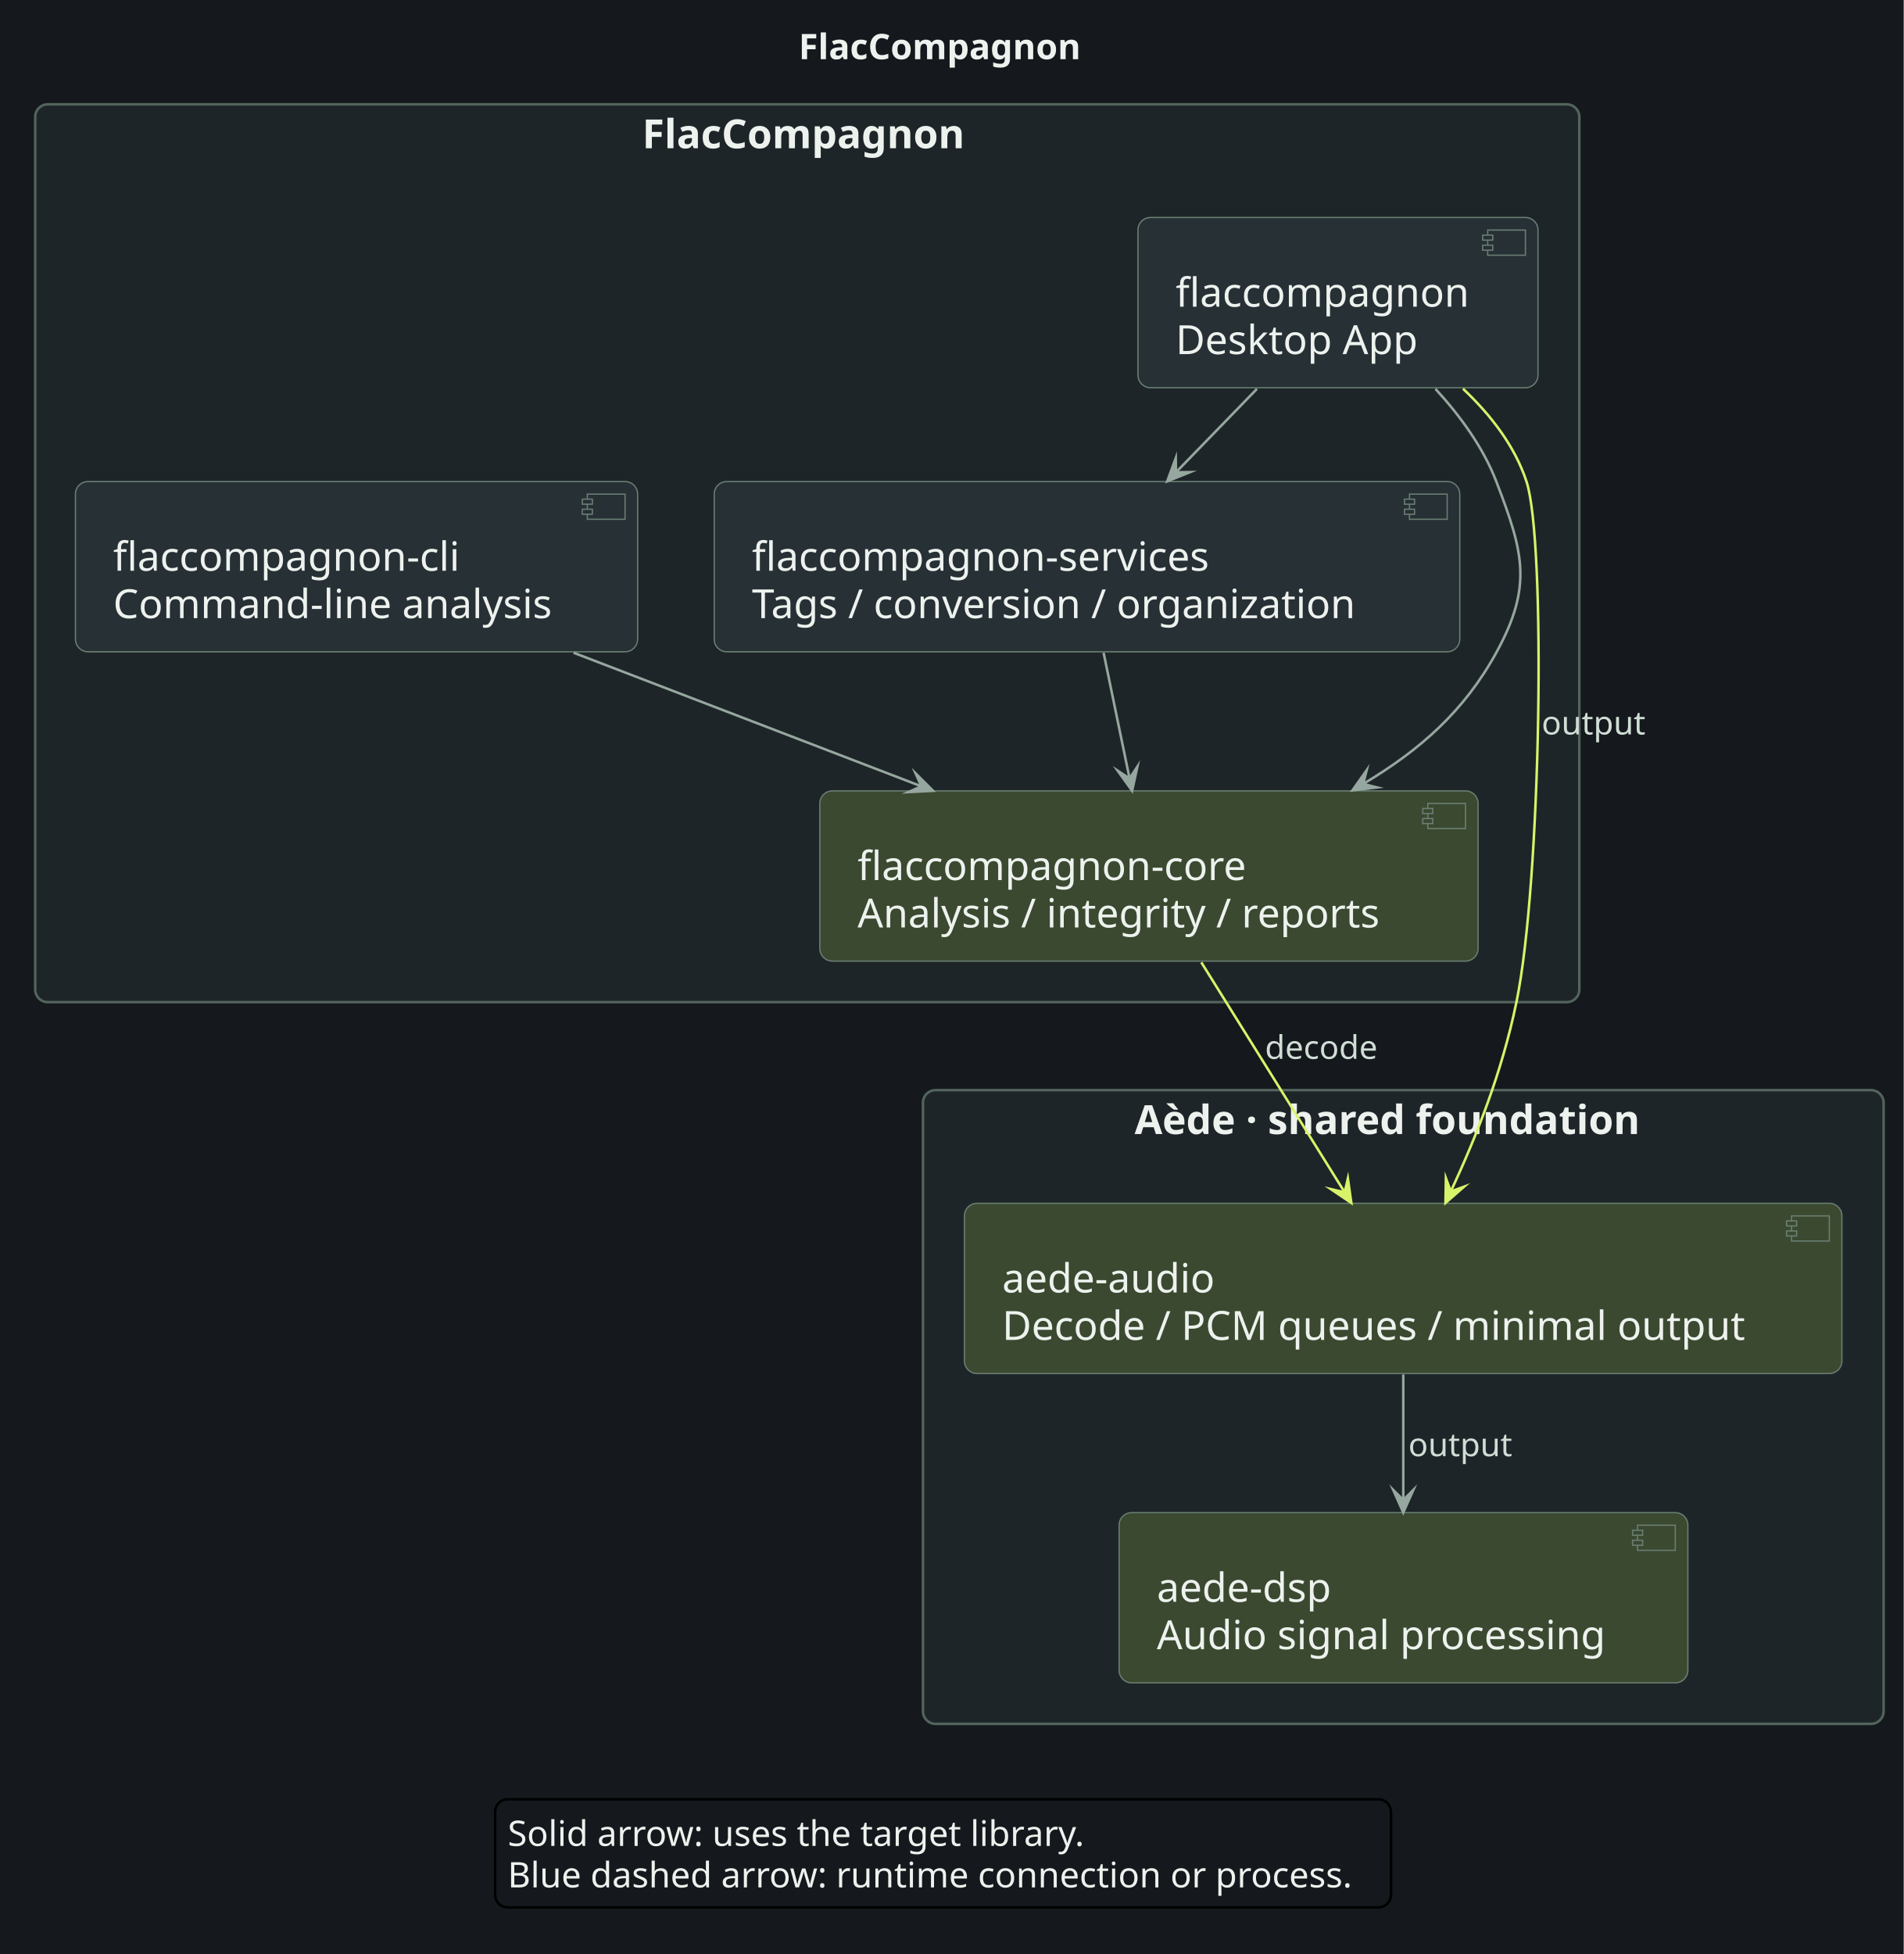
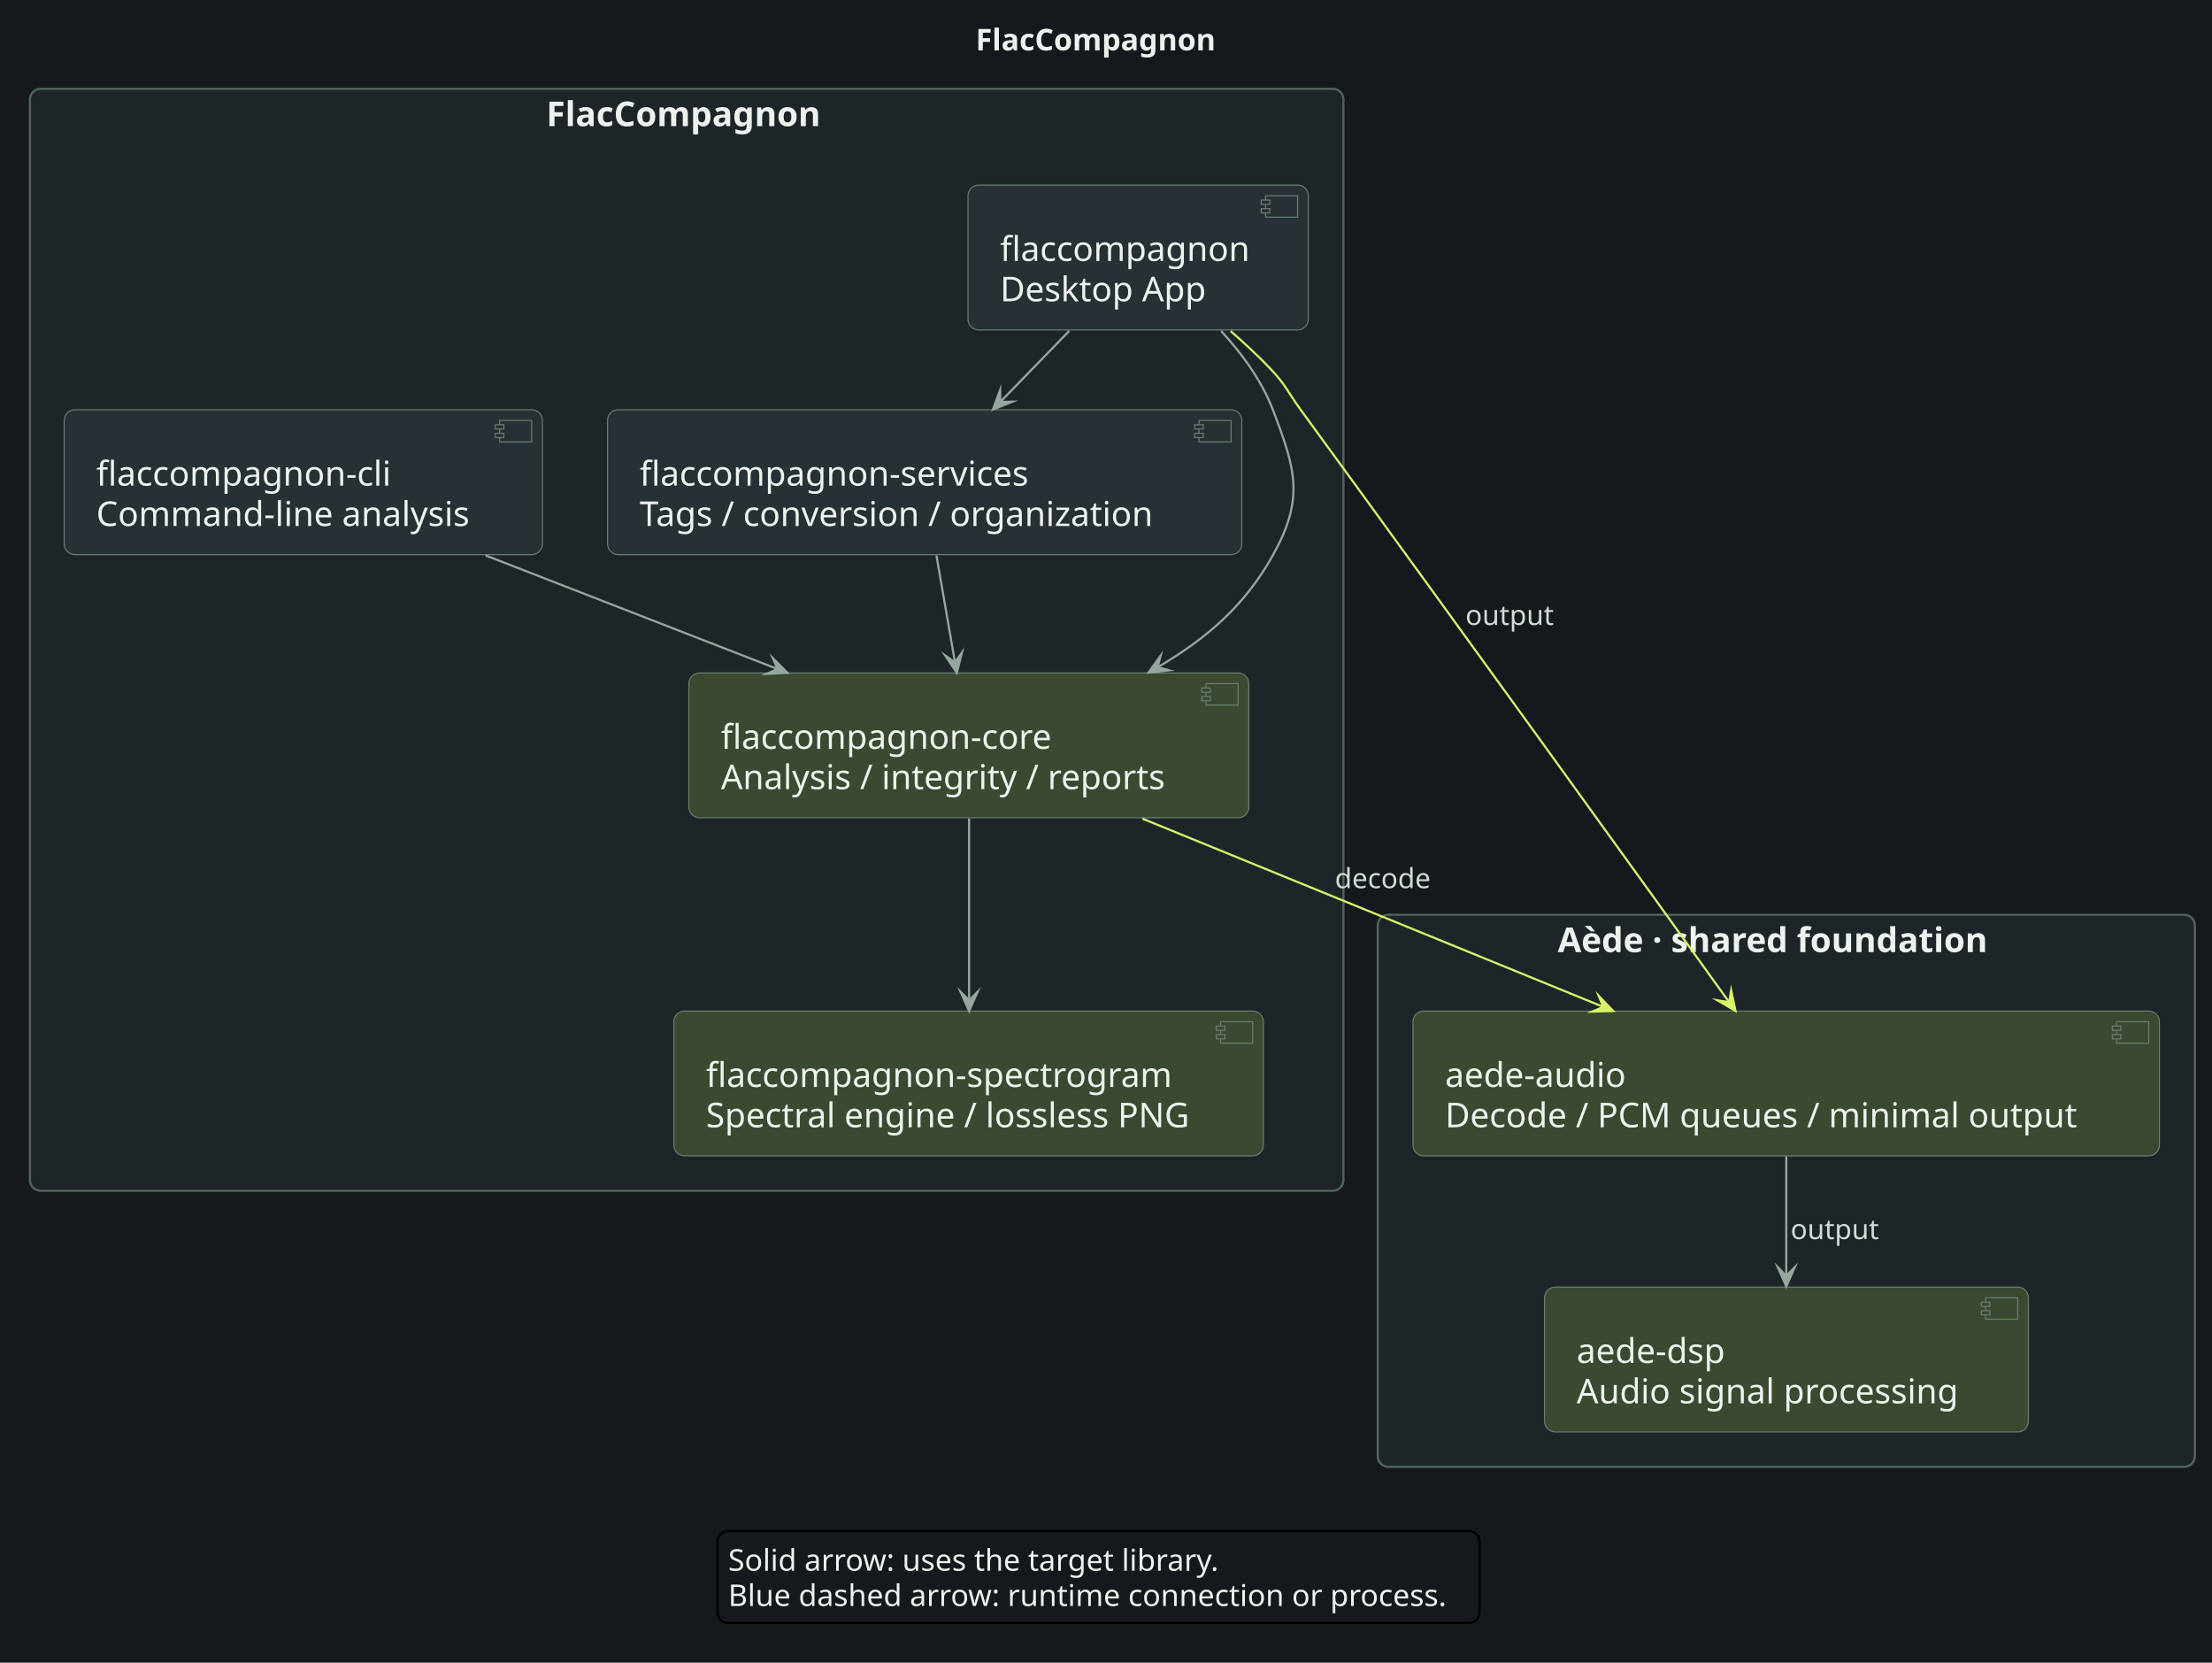
- <svg xmlns="http://www.w3.org/2000/svg" version="1.1" data-diagram-type="DESCRIPTION" style="width:757px;height:777px;background:#15191D;" width="757px" height="777px" viewBox="0 0 757 777" zoomAndPan="magnify" preserveAspectRatio="none" contentStyleType="text/css">
+ <svg xmlns="http://www.w3.org/2000/svg" version="1.1" data-diagram-type="DESCRIPTION" style="width:1034px;height:777px;background:#15191D;" width="1034px" height="777px" viewBox="0 0 1034 777" zoomAndPan="magnify" preserveAspectRatio="none" contentStyleType="text/css">
  <defs />
  <g font-family="sans-serif" lengthAdjust="spacing">
-     <rect x="0" y="0" width="757" height="777" fill="#15191D" style="stroke:none;" />
+     <rect x="0" y="0" width="1034" height="777" fill="#15191D" style="stroke:none;" />
    <g class="title" data-source-line="24">
-       <text x="317.582" y="23.535" fill="#EDF2EE" font-size="14" textLength="114.837" font-weight="700">FlacCompagnon</text>
+       <text x="456.082" y="23.535" fill="#EDF2EE" font-size="14" textLength="114.837" font-weight="700">FlacCompagnon</text>
    </g>
    <g class="cluster" data-qualified-name="FlacCompagnon" id="ent0001" data-source-line="25">
-       <rect x="14" y="41.488" width="614" height="357" fill="#1E2528" style="stroke:#52655D;stroke-width:1;" rx="5" ry="5" />
+       <rect x="14" y="41.488" width="614" height="515" fill="#1E2528" style="stroke:#52655D;stroke-width:1;" rx="5" ry="5" />
      <text x="255.379" y="58.957" fill="#EDF2EE" font-size="16" textLength="131.242" font-weight="700">FlacCompagnon</text>
    </g>
-     <g class="cluster" data-qualified-name="A.de . shared foundation" id="ent0006" data-source-line="31">
-       <rect x="367" y="433.488" width="382" height="252" fill="#1E2528" style="stroke:#52655D;stroke-width:1;" rx="5" ry="5" />
-       <text x="451.164" y="450.957" fill="#EDF2EE" font-size="16" textLength="213.672" font-weight="700">Aède · shared foundation</text>
+     <g class="cluster" data-qualified-name="A.de . shared foundation" id="ent0007" data-source-line="32">
+       <rect x="644" y="427.488" width="382" height="258" fill="#1E2528" style="stroke:#52655D;stroke-width:1;" rx="5" ry="5" />
+       <text x="728.164" y="444.957" fill="#EDF2EE" font-size="16" textLength="213.672" font-weight="700">Aède · shared foundation</text>
    </g>
    <g class="entity" data-qualified-name="FlacCompagnon.FApp" id="ent0002" data-source-line="26">
      <rect x="452.5" y="86.488" width="159.07" height="67.688" fill="#273035" style="stroke:#6A7F73;stroke-width:0.5;" rx="5" ry="5" />
      <rect x="591.57" y="91.488" width="15" height="10" fill="#273035" style="stroke:#6A7F73;stroke-width:0.5;" />
      <rect x="589.57" y="93.488" width="4" height="2" fill="#273035" style="stroke:#6A7F73;stroke-width:0.5;" />
      <rect x="589.57" y="97.488" width="4" height="2" fill="#273035" style="stroke:#6A7F73;stroke-width:0.5;" />
      <text x="467.5" y="121.957" fill="#EDF2EE" font-size="16" textLength="119.07">flaccompagnon</text>
      <text x="467.5" y="140.801" fill="#EDF2EE" font-size="16" textLength="100.531">Desktop App</text>
    </g>
    <g class="entity" data-qualified-name="FlacCompagnon.FCli" id="ent0003" data-source-line="27">
      <rect x="30" y="191.488" width="223.547" height="67.688" fill="#273035" style="stroke:#6A7F73;stroke-width:0.5;" rx="5" ry="5" />
      <rect x="233.547" y="196.488" width="15" height="10" fill="#273035" style="stroke:#6A7F73;stroke-width:0.5;" />
      <rect x="231.547" y="198.488" width="4" height="2" fill="#273035" style="stroke:#6A7F73;stroke-width:0.5;" />
      <rect x="231.547" y="202.488" width="4" height="2" fill="#273035" style="stroke:#6A7F73;stroke-width:0.5;" />
      <text x="45" y="226.957" fill="#EDF2EE" font-size="16" textLength="145.773">flaccompagnon-cli</text>
      <text x="45" y="245.801" fill="#EDF2EE" font-size="16" textLength="183.547">Command-line analysis</text>
    </g>
    <g class="entity" data-qualified-name="FlacCompagnon.FServices" id="ent0004" data-source-line="28">
      <rect x="284" y="191.488" width="296.469" height="67.688" fill="#273035" style="stroke:#6A7F73;stroke-width:0.5;" rx="5" ry="5" />
      <rect x="560.469" y="196.488" width="15" height="10" fill="#273035" style="stroke:#6A7F73;stroke-width:0.5;" />
      <rect x="558.469" y="198.488" width="4" height="2" fill="#273035" style="stroke:#6A7F73;stroke-width:0.5;" />
      <rect x="558.469" y="202.488" width="4" height="2" fill="#273035" style="stroke:#6A7F73;stroke-width:0.5;" />
      <text x="299" y="226.957" fill="#EDF2EE" font-size="16" textLength="190.117">flaccompagnon-services</text>
      <text x="299" y="245.801" fill="#EDF2EE" font-size="16" textLength="256.469">Tags / conversion / organization</text>
    </g>
    <g class="entity" data-qualified-name="FlacCompagnon.FCore" id="ent0005" data-source-line="29">
-       <rect x="326" y="314.488" width="261.75" height="67.688" fill="#3B4930" style="stroke:#6A7F73;stroke-width:0.5;" rx="5" ry="5" />
-       <rect x="567.75" y="319.488" width="15" height="10" fill="#3B4930" style="stroke:#6A7F73;stroke-width:0.5;" />
-       <rect x="565.75" y="321.488" width="4" height="2" fill="#3B4930" style="stroke:#6A7F73;stroke-width:0.5;" />
-       <rect x="565.75" y="325.488" width="4" height="2" fill="#3B4930" style="stroke:#6A7F73;stroke-width:0.5;" />
-       <text x="341" y="349.957" fill="#EDF2EE" font-size="16" textLength="161.813">flaccompagnon-core</text>
-       <text x="341" y="368.801" fill="#EDF2EE" font-size="16" textLength="221.75">Analysis / integrity / reports</text>
+       <rect x="322" y="314.488" width="261.75" height="67.688" fill="#3B4930" style="stroke:#6A7F73;stroke-width:0.5;" rx="5" ry="5" />
+       <rect x="563.75" y="319.488" width="15" height="10" fill="#3B4930" style="stroke:#6A7F73;stroke-width:0.5;" />
+       <rect x="561.75" y="321.488" width="4" height="2" fill="#3B4930" style="stroke:#6A7F73;stroke-width:0.5;" />
+       <rect x="561.75" y="325.488" width="4" height="2" fill="#3B4930" style="stroke:#6A7F73;stroke-width:0.5;" />
+       <text x="337" y="349.957" fill="#EDF2EE" font-size="16" textLength="161.813">flaccompagnon-core</text>
+       <text x="337" y="368.801" fill="#EDF2EE" font-size="16" textLength="221.75">Analysis / integrity / reports</text>
    </g>
-     <g class="entity" data-qualified-name="A.de . shared foundation.AAudio" id="ent0007" data-source-line="32">
-       <rect x="383.5" y="478.488" width="348.914" height="67.688" fill="#3B4930" style="stroke:#6A7F73;stroke-width:0.5;" rx="5" ry="5" />
-       <rect x="712.414" y="483.488" width="15" height="10" fill="#3B4930" style="stroke:#6A7F73;stroke-width:0.5;" />
-       <rect x="710.414" y="485.488" width="4" height="2" fill="#3B4930" style="stroke:#6A7F73;stroke-width:0.5;" />
-       <rect x="710.414" y="489.488" width="4" height="2" fill="#3B4930" style="stroke:#6A7F73;stroke-width:0.5;" />
-       <text x="398.5" y="513.957" fill="#EDF2EE" font-size="16" textLength="89.281">aede-audio</text>
-       <text x="398.5" y="532.801" fill="#EDF2EE" font-size="16" textLength="308.914">Decode / PCM queues / minimal output</text>
+     <g class="entity" data-qualified-name="FlacCompagnon.FSpectrogram" id="ent0006" data-source-line="30">
+       <rect x="315" y="472.488" width="275.563" height="67.688" fill="#3B4930" style="stroke:#6A7F73;stroke-width:0.5;" rx="5" ry="5" />
+       <rect x="570.563" y="477.488" width="15" height="10" fill="#3B4930" style="stroke:#6A7F73;stroke-width:0.5;" />
+       <rect x="568.563" y="479.488" width="4" height="2" fill="#3B4930" style="stroke:#6A7F73;stroke-width:0.5;" />
+       <rect x="568.563" y="483.488" width="4" height="2" fill="#3B4930" style="stroke:#6A7F73;stroke-width:0.5;" />
+       <text x="330" y="507.957" fill="#EDF2EE" font-size="16" textLength="226.32">flaccompagnon-spectrogram</text>
+       <text x="330" y="526.801" fill="#EDF2EE" font-size="16" textLength="235.563">Spectral engine / lossless PNG</text>
    </g>
-     <g class="entity" data-qualified-name="A.de . shared foundation.ADsp" id="ent0008" data-source-line="33">
-       <rect x="445" y="601.488" width="226.164" height="67.688" fill="#3B4930" style="stroke:#6A7F73;stroke-width:0.5;" rx="5" ry="5" />
-       <rect x="651.164" y="606.488" width="15" height="10" fill="#3B4930" style="stroke:#6A7F73;stroke-width:0.5;" />
-       <rect x="649.164" y="608.488" width="4" height="2" fill="#3B4930" style="stroke:#6A7F73;stroke-width:0.5;" />
-       <rect x="649.164" y="612.488" width="4" height="2" fill="#3B4930" style="stroke:#6A7F73;stroke-width:0.5;" />
-       <text x="460" y="636.957" fill="#EDF2EE" font-size="16" textLength="74.289">aede-dsp</text>
-       <text x="460" y="655.801" fill="#EDF2EE" font-size="16" textLength="186.164">Audio signal processing</text>
+     <g class="entity" data-qualified-name="A.de . shared foundation.AAudio" id="ent0008" data-source-line="33">
+       <rect x="660.5" y="472.488" width="348.914" height="67.688" fill="#3B4930" style="stroke:#6A7F73;stroke-width:0.5;" rx="5" ry="5" />
+       <rect x="989.414" y="477.488" width="15" height="10" fill="#3B4930" style="stroke:#6A7F73;stroke-width:0.5;" />
+       <rect x="987.414" y="479.488" width="4" height="2" fill="#3B4930" style="stroke:#6A7F73;stroke-width:0.5;" />
+       <rect x="987.414" y="483.488" width="4" height="2" fill="#3B4930" style="stroke:#6A7F73;stroke-width:0.5;" />
+       <text x="675.5" y="507.957" fill="#EDF2EE" font-size="16" textLength="89.281">aede-audio</text>
+       <text x="675.5" y="526.801" fill="#EDF2EE" font-size="16" textLength="308.914">Decode / PCM queues / minimal output</text>
    </g>
-     <g class="link" data-entity-1="ent0007" data-entity-2="ent0008" id="lnk9" data-link-type="dependency">
-       <polygon points="558,601.464,562,592.464,558,596.464,554,592.464,558,601.464" fill="#96A79F" style="stroke:#96A79F;stroke-width:1;stroke-linejoin:miter;stroke-miterlimit:10;" />
-       <path d="M558,546.552 C558,563.625 558,579.397 558,596.464" style="stroke:#96A79F;stroke-width:1;" fill="none" />
-       <text x="560" y="579.057" fill="#D0DDD5" font-size="13" textLength="42.028">output</text>
+     <g class="entity" data-qualified-name="A.de . shared foundation.ADsp" id="ent0009" data-source-line="34">
+       <rect x="722" y="601.488" width="226.164" height="67.688" fill="#3B4930" style="stroke:#6A7F73;stroke-width:0.5;" rx="5" ry="5" />
+       <rect x="928.164" y="606.488" width="15" height="10" fill="#3B4930" style="stroke:#6A7F73;stroke-width:0.5;" />
+       <rect x="926.164" y="608.488" width="4" height="2" fill="#3B4930" style="stroke:#6A7F73;stroke-width:0.5;" />
+       <rect x="926.164" y="612.488" width="4" height="2" fill="#3B4930" style="stroke:#6A7F73;stroke-width:0.5;" />
+       <text x="737" y="636.957" fill="#EDF2EE" font-size="16" textLength="74.289">aede-dsp</text>
+       <text x="737" y="655.801" fill="#EDF2EE" font-size="16" textLength="186.164">Audio signal processing</text>
    </g>
-     <g class="link" data-entity-1="ent0002" data-entity-2="ent0004" id="lnk10" data-link-type="dependency">
+     <g class="link" data-entity-1="ent0008" data-entity-2="ent0009" id="lnk10" data-link-type="dependency">
+       <polygon points="835,601.176,839,592.176,835,596.176,831,592.176,835,601.176" fill="#96A79F" style="stroke:#96A79F;stroke-width:1;stroke-linejoin:miter;stroke-miterlimit:10;" />
+       <path d="M835,540.525 C835,559.192 835,577.463 835,596.176" style="stroke:#96A79F;stroke-width:1;" fill="none" />
+       <text x="837" y="579.057" fill="#D0DDD5" font-size="13" textLength="42.028">output</text>
+     </g>
+     <g class="link" data-entity-1="ent0002" data-entity-2="ent0004" id="lnk11" data-link-type="dependency">
      <polygon points="464.131,191.394,473.27,187.723,467.614,187.806,467.53,182.15,464.131,191.394" fill="#96A79F" style="stroke:#96A79F;stroke-width:1;stroke-linejoin:miter;stroke-miterlimit:10;" />
      <path d="M499.809,154.645 C488.39,166.407 479.028,176.05 467.614,187.806" style="stroke:#96A79F;stroke-width:1;" fill="none" />
    </g>
-     <g class="link" data-entity-1="ent0002" data-entity-2="ent0005" id="lnk11" data-link-type="dependency">
-       <polygon points="537.78,314.289,547.558,313.111,542.073,311.727,543.458,306.242,537.78,314.289" fill="#96A79F" style="stroke:#96A79F;stroke-width:1;stroke-linejoin:miter;stroke-miterlimit:10;" />
-       <path d="M570.795,154.645 C580.584,165.303 589.787,177.903 595,191.488 C605.828,219.704 609.531,232.988 595,259.488 C582.226,282.784 564.668,298.239 542.073,311.727" style="stroke:#96A79F;stroke-width:1;" fill="none" />
+     <g class="link" data-entity-1="ent0002" data-entity-2="ent0005" id="lnk12" data-link-type="dependency">
+       <polygon points="536.811,314.336,546.6,313.253,541.128,311.815,542.566,306.344,536.811,314.336" fill="#96A79F" style="stroke:#96A79F;stroke-width:1;stroke-linejoin:miter;stroke-miterlimit:10;" />
+       <path d="M570.795,154.645 C580.584,165.303 589.787,177.903 595,191.488 C605.828,219.704 609.701,233.083 595,259.488 C581.95,282.928 564.109,298.397 541.128,311.815" style="stroke:#96A79F;stroke-width:1;" fill="none" />
    </g>
-     <g class="link" data-entity-1="ent0003" data-entity-2="ent0005" id="lnk12" data-link-type="dependency">
-       <polygon points="371.029,314.464,364.062,307.503,366.361,312.672,361.193,314.971,371.029,314.464" fill="#96A79F" style="stroke:#96A79F;stroke-width:1;stroke-linejoin:miter;stroke-miterlimit:10;" />
-       <path d="M228.075,259.552 C272.522,276.625 321.93,295.604 366.361,312.672" style="stroke:#96A79F;stroke-width:1;" fill="none" />
+     <g class="link" data-entity-1="ent0003" data-entity-2="ent0005" id="lnk13" data-link-type="dependency">
+       <polygon points="368.121,314.464,361.183,307.473,363.461,312.652,358.283,314.929,368.121,314.464" fill="#96A79F" style="stroke:#96A79F;stroke-width:1;stroke-linejoin:miter;stroke-miterlimit:10;" />
+       <path d="M226.982,259.552 C270.865,276.625 319.593,295.584 363.461,312.652" style="stroke:#96A79F;stroke-width:1;" fill="none" />
    </g>
-     <g class="link" data-entity-1="ent0004" data-entity-2="ent0005" id="lnk13" data-link-type="dependency">
-       <polygon points="450.177,314.464,452.273,304.841,449.165,309.568,444.439,306.46,450.177,314.464" fill="#96A79F" style="stroke:#96A79F;stroke-width:1;stroke-linejoin:miter;stroke-miterlimit:10;" />
-       <path d="M438.831,259.552 C442.359,276.625 445.639,292.5 449.165,309.568" style="stroke:#96A79F;stroke-width:1;" fill="none" />
+     <g class="link" data-entity-1="ent0004" data-entity-2="ent0005" id="lnk14" data-link-type="dependency">
+       <polygon points="447.269,314.464,449.671,304.913,446.414,309.538,441.789,306.281,447.269,314.464" fill="#96A79F" style="stroke:#96A79F;stroke-width:1;stroke-linejoin:miter;stroke-miterlimit:10;" />
+       <path d="M437.738,259.552 C440.701,276.625 443.451,292.471 446.414,309.538" style="stroke:#96A79F;stroke-width:1;" fill="none" />
    </g>
-     <g class="link" data-entity-1="ent0002" data-entity-2="ent0007" id="lnk14" data-link-type="dependency">
-       <polygon points="574.788,478.329,582.21,471.854,576.896,473.795,574.956,468.481,574.788,478.329" fill="#D8F36A" style="stroke:#D8F36A;stroke-width:1;stroke-linejoin:miter;stroke-miterlimit:10;" />
-       <path d="M581.749,154.576 C592.648,164.852 602.329,177.275 607,191.488 C614.835,215.33 612.82,350.991 603,398.488 C597.228,426.405 587.138,451.769 576.896,473.795" style="stroke:#D8F36A;stroke-width:1;" fill="none" />
-       <text x="613" y="292.057" fill="#D0DDD5" font-size="13" textLength="42.028">output</text>
+     <g class="link" data-entity-1="ent0005" data-entity-2="ent0006" id="lnk15" data-link-type="dependency">
+       <polygon points="453,472.452,457,463.452,453,467.452,449,463.452,453,472.452" fill="#96A79F" style="stroke:#96A79F;stroke-width:1;stroke-linejoin:miter;stroke-miterlimit:10;" />
+       <path d="M453,382.572 C453,409.046 453,440.991 453,467.452" style="stroke:#96A79F;stroke-width:1;" fill="none" />
    </g>
-     <g class="link" data-entity-1="ent0005" data-entity-2="ent0007" id="lnk15" data-link-type="dependency">
-       <polygon points="537.345,478.359,535.978,468.605,534.7,474.116,529.189,472.838,537.345,478.359" fill="#D8F36A" style="stroke:#D8F36A;stroke-width:1;stroke-linejoin:miter;stroke-miterlimit:10;" />
-       <path d="M477.683,382.662 C495.112,410.618 517.278,446.172 534.7,474.116" style="stroke:#D8F36A;stroke-width:1;" fill="none" />
-       <text x="503" y="421.057" fill="#D0DDD5" font-size="13" textLength="45.494">decode</text>
+     <g class="link" data-entity-1="ent0002" data-entity-2="ent0008" id="lnk16" data-link-type="dependency">
+       <polygon points="811.241,472.415,809.234,462.773,808.322,468.356,802.739,467.443,811.241,472.415" fill="#D8F36A" style="stroke:#D8F36A;stroke-width:1;stroke-linejoin:miter;stroke-miterlimit:10;" />
+       <path d="M575.261,154.725 C581.784,160.394 588.247,166.419 594,172.488 C601.217,180.1 601.816,183.016 608,191.488 C682.555,293.637 767.111,411.037 808.322,468.356" style="stroke:#D8F36A;stroke-width:1;" fill="none" />
+       <text x="685" y="292.057" fill="#D0DDD5" font-size="13" textLength="42.028">output</text>
    </g>
-     <g class="legend" data-source-line="42">
-       <rect x="196.88" y="715.488" width="356.24" height="42.977" fill="none" style="stroke:#000;stroke-width:1;" rx="5" ry="5" />
-       <text x="201.88" y="734.023" fill="#EDF2EE" font-size="14" textLength="238.984">Solid arrow: uses the target library.</text>
-       <text x="201.88" y="750.512" fill="#EDF2EE" font-size="14" textLength="346.24">Blue dashed arrow: runtime connection or process.</text>
+     <g class="link" data-entity-1="ent0005" data-entity-2="ent0008" id="lnk17" data-link-type="dependency">
+       <polygon points="754.104,472.452,747.285,465.347,749.476,470.562,744.26,472.753,754.104,472.452" fill="#D8F36A" style="stroke:#D8F36A;stroke-width:1;stroke-linejoin:miter;stroke-miterlimit:10;" />
+       <path d="M534.012,382.572 C598.839,409.046 684.68,444.101 749.476,470.562" style="stroke:#D8F36A;stroke-width:1;" fill="none" />
+       <text x="624" y="415.057" fill="#D0DDD5" font-size="13" textLength="45.494">decode</text>
+     </g>
+     <g class="legend" data-source-line="44">
+       <rect x="335.38" y="715.488" width="356.24" height="42.977" fill="none" style="stroke:#000;stroke-width:1;" rx="5" ry="5" />
+       <text x="340.38" y="734.023" fill="#EDF2EE" font-size="14" textLength="238.984">Solid arrow: uses the target library.</text>
+       <text x="340.38" y="750.512" fill="#EDF2EE" font-size="14" textLength="346.24">Blue dashed arrow: runtime connection or process.</text>
    </g>
  </g>
</svg>
